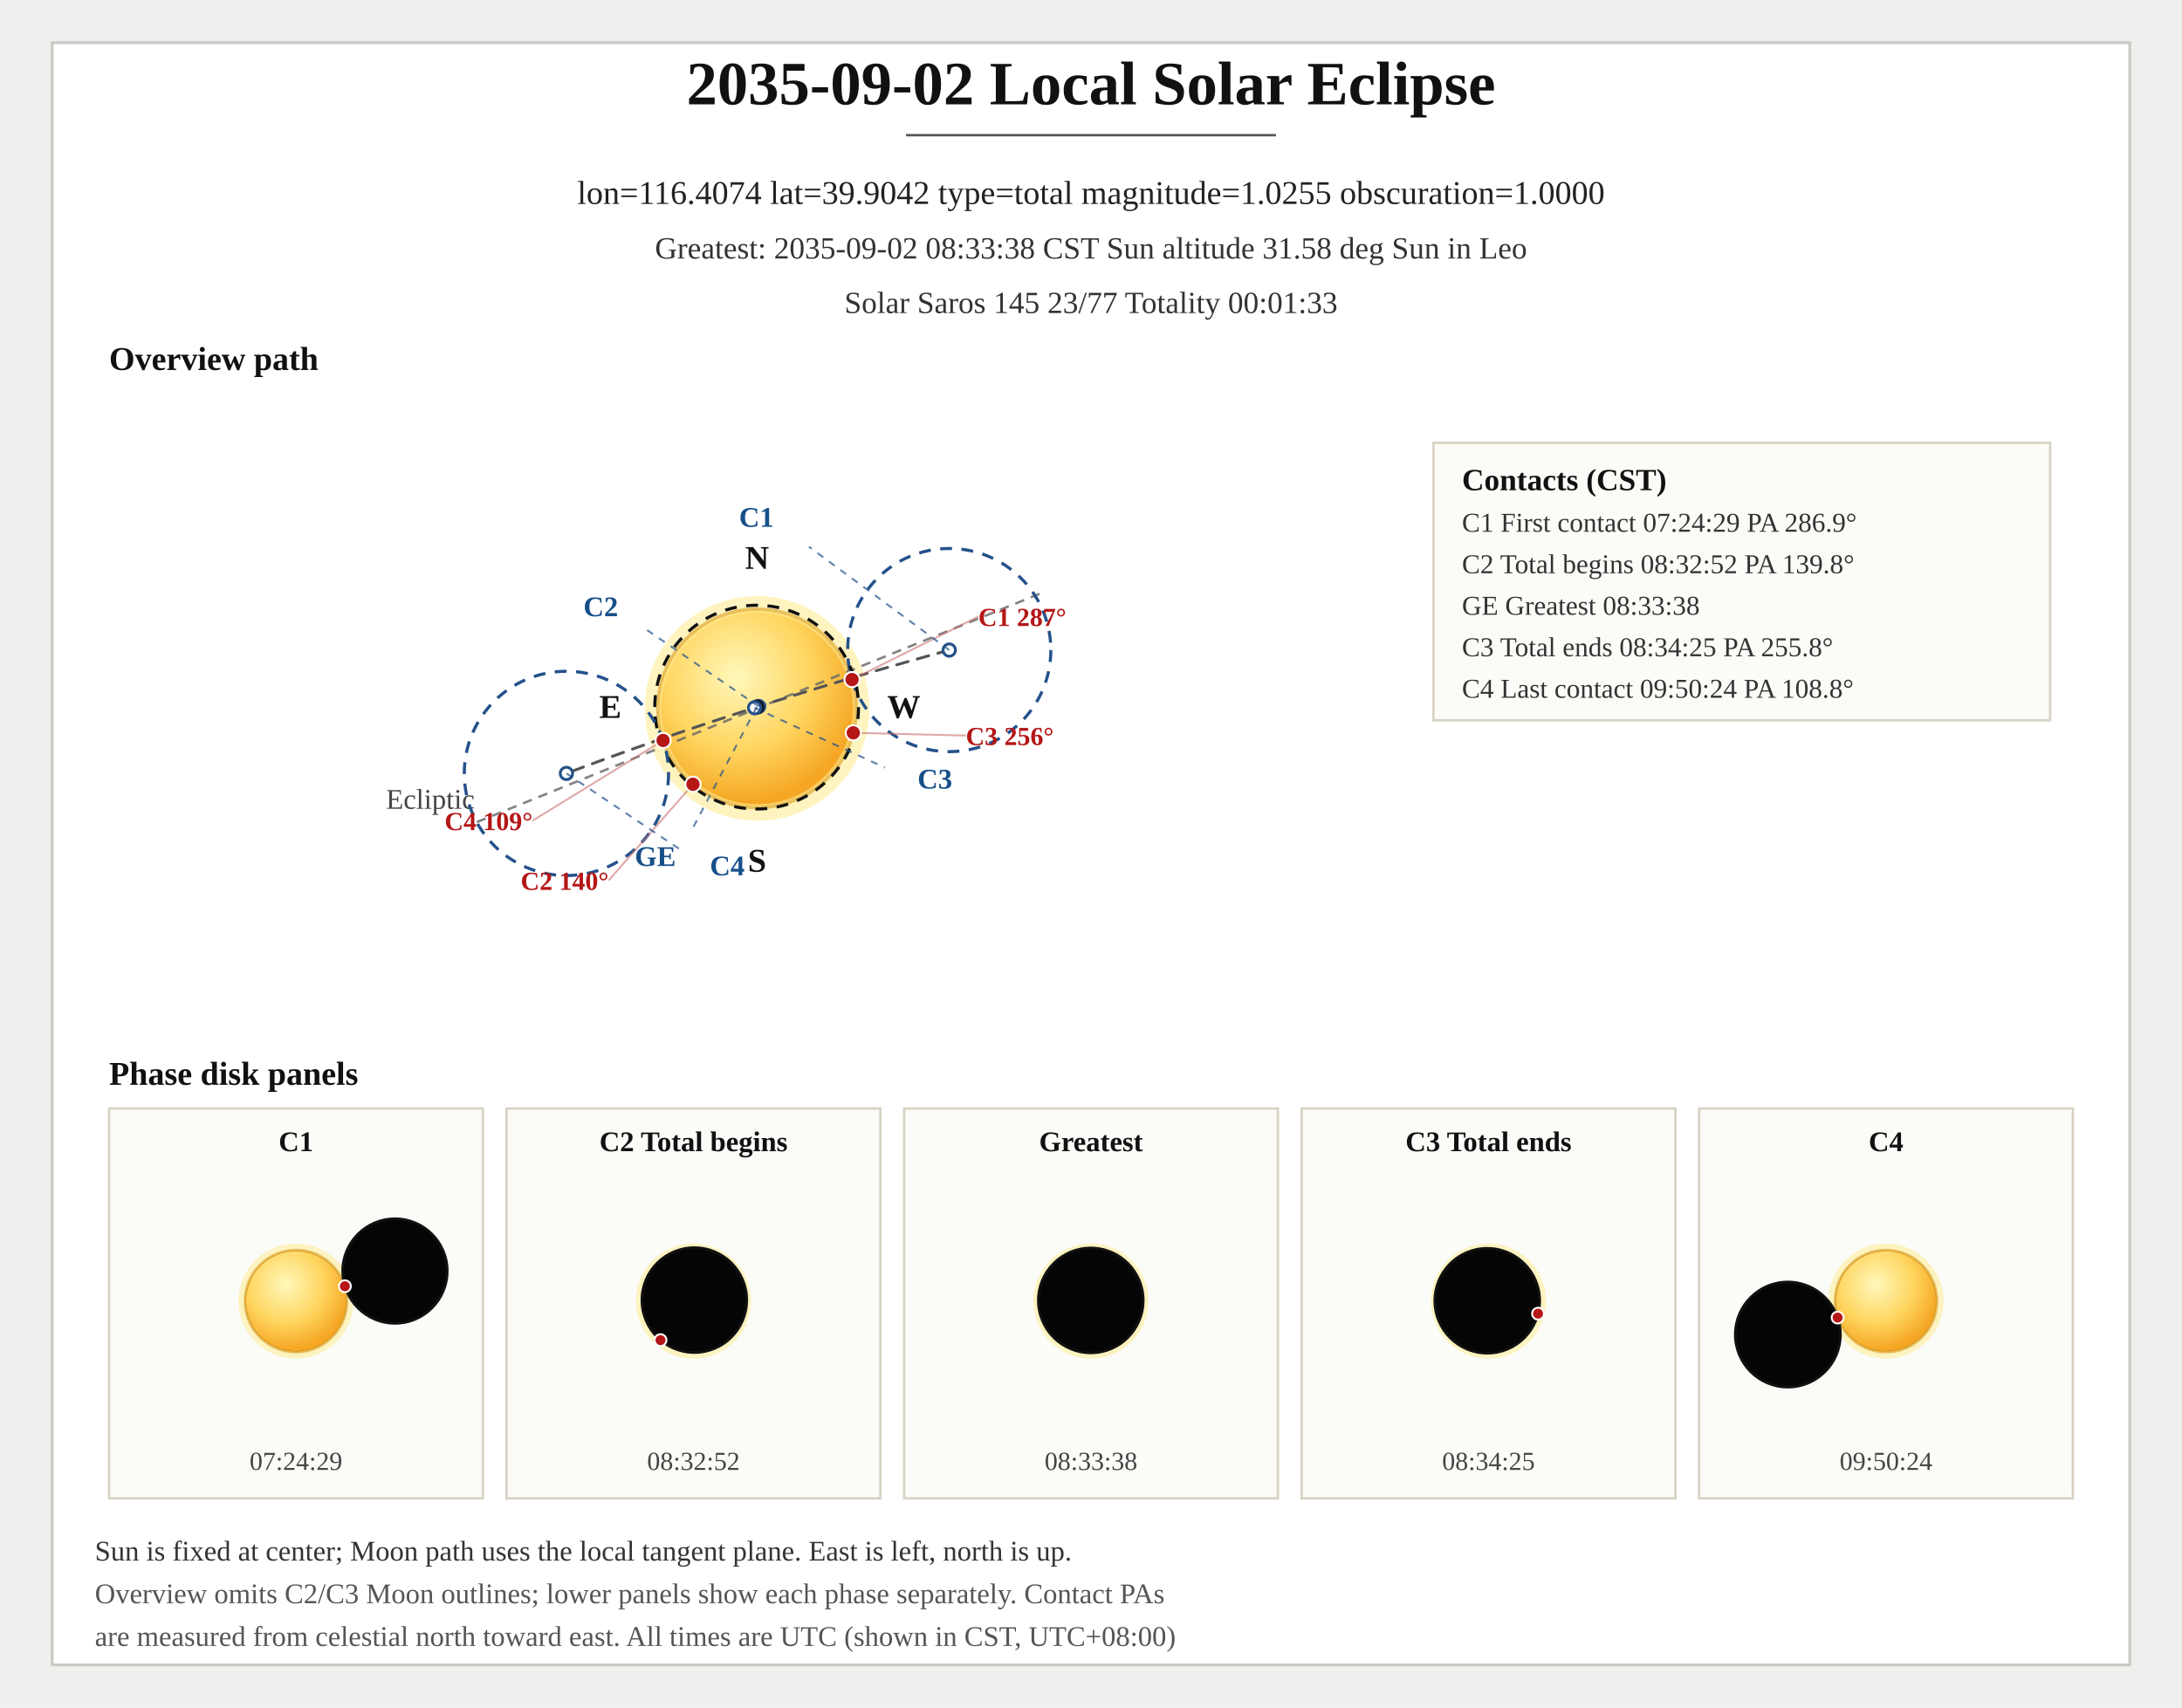
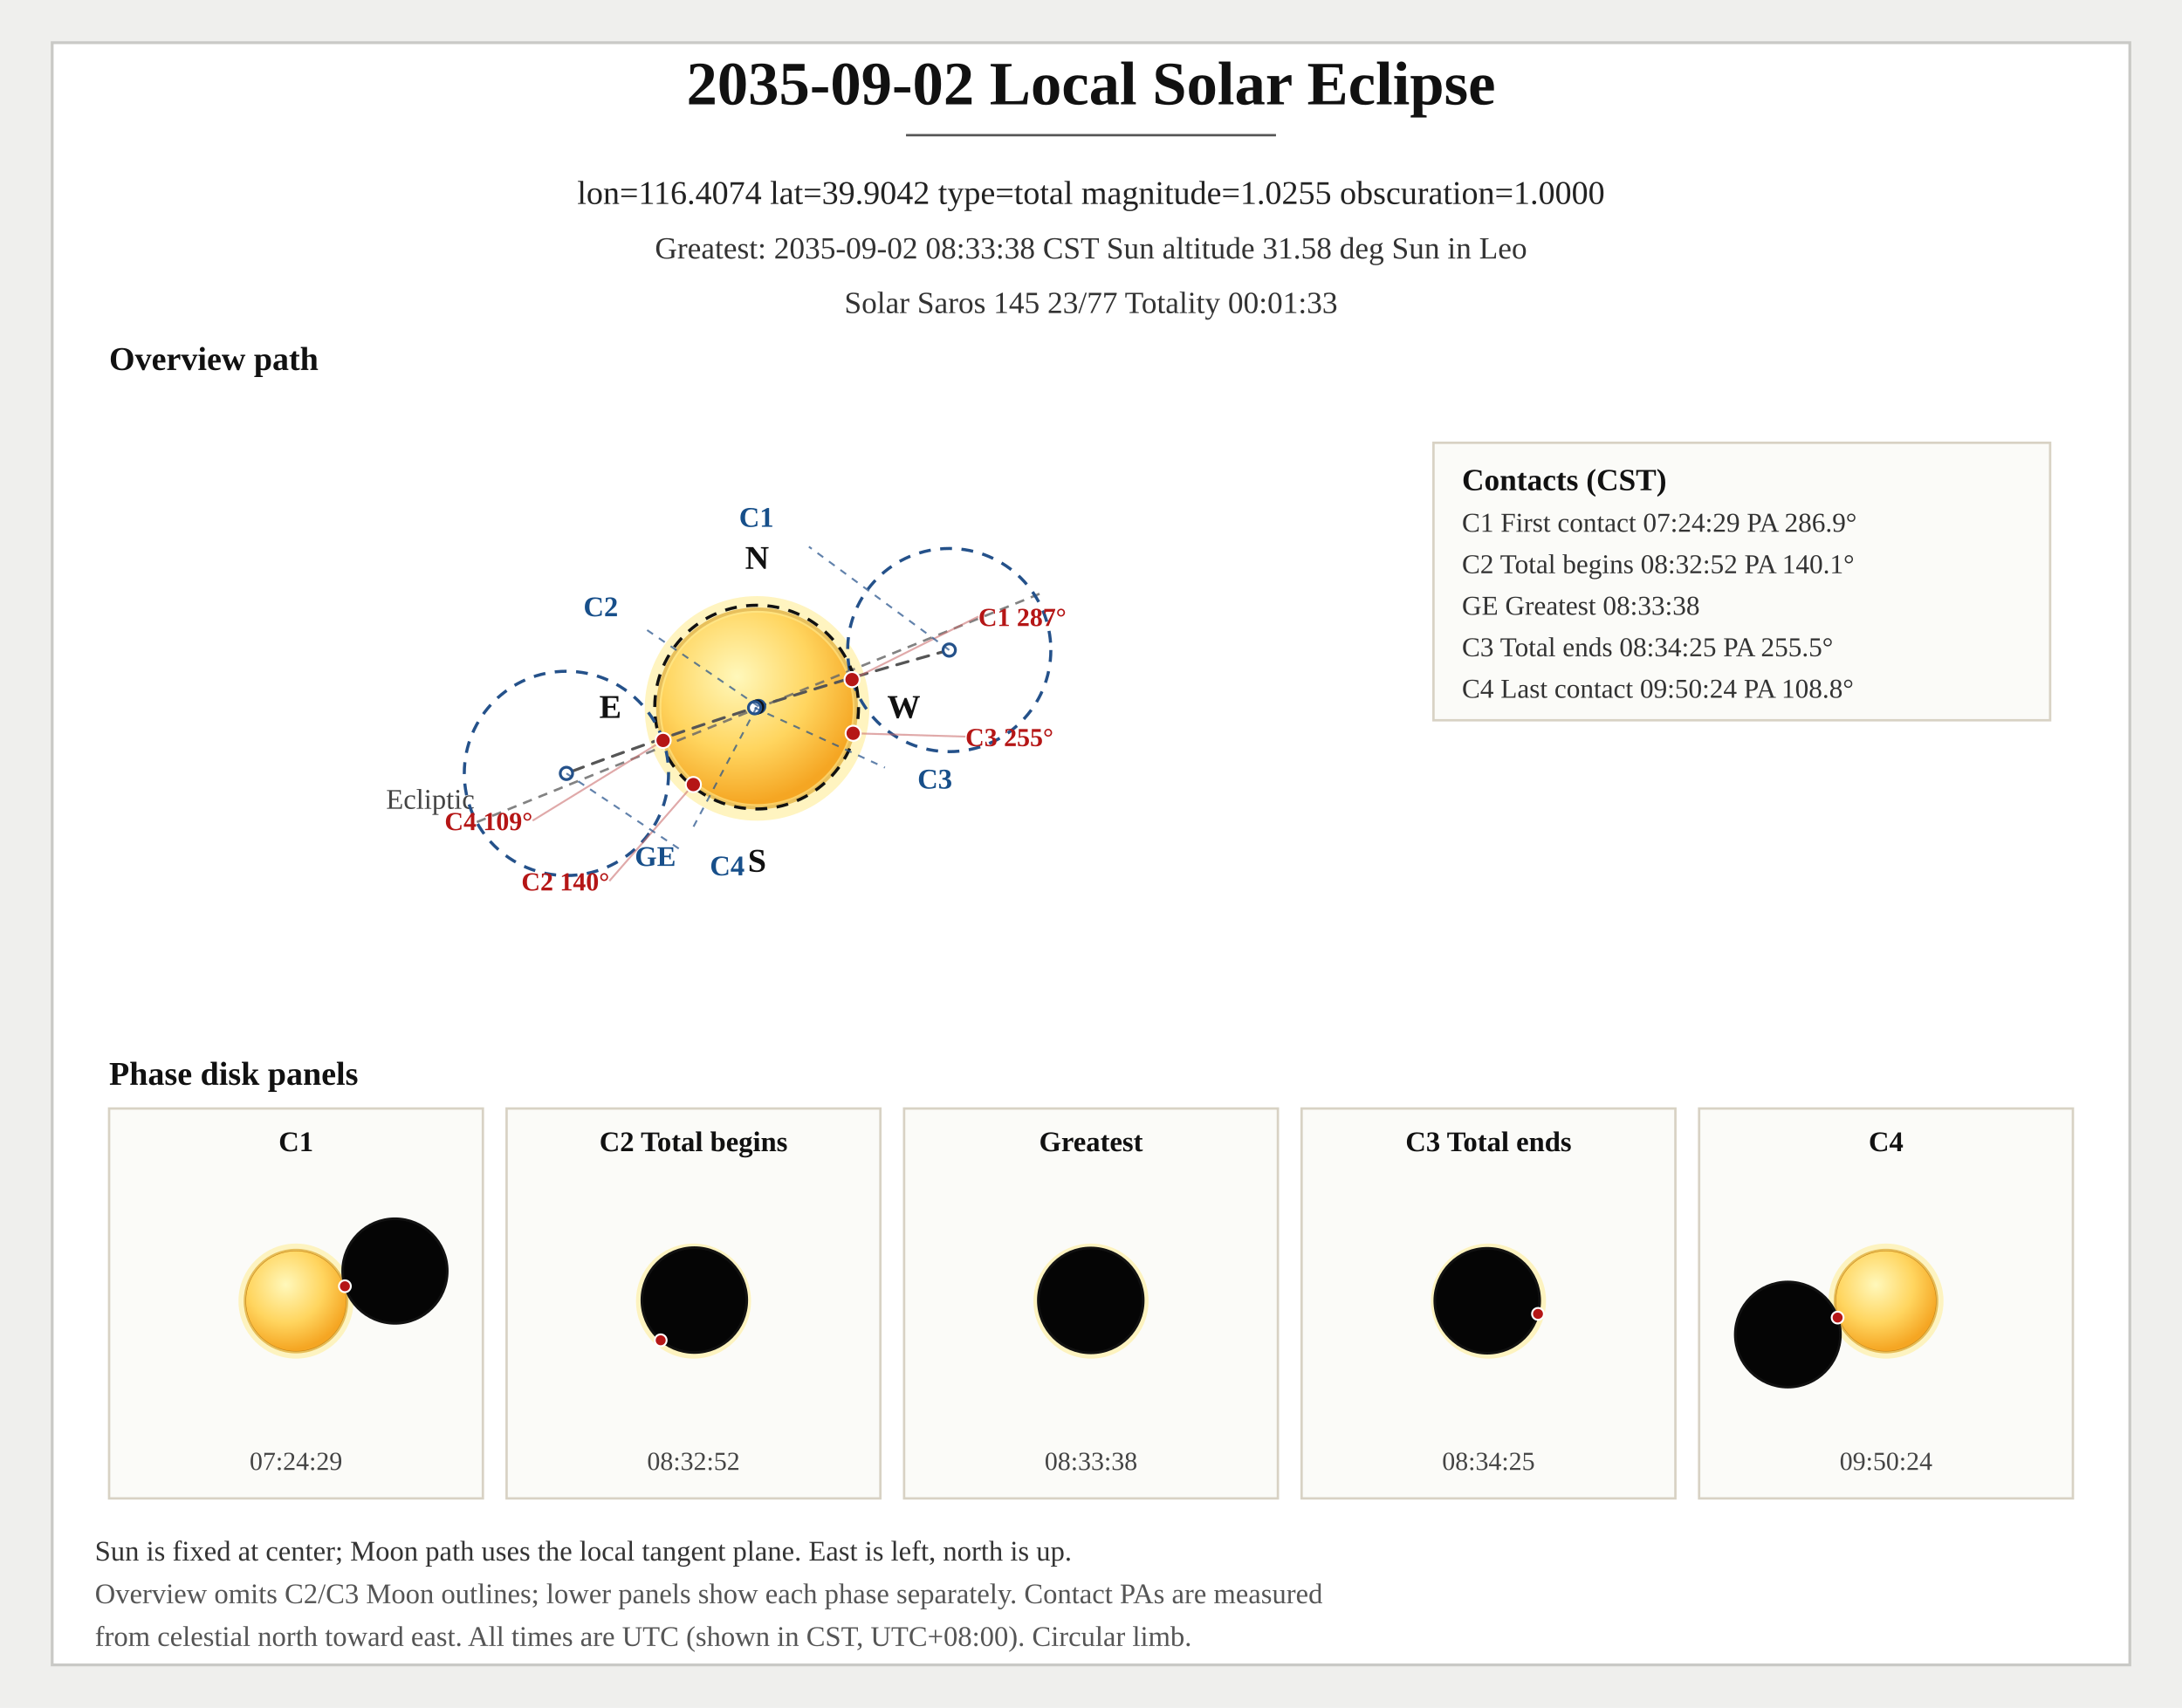
<svg xmlns="http://www.w3.org/2000/svg" width="920" height="720" viewBox="0 0 920 720">
  <defs>
    <radialGradient id="se-sun" cx="40%" cy="34%" r="64%">
      <stop offset="0%" stop-color="#fff8bb" />
      <stop offset="58%" stop-color="#ffd55f" />
      <stop offset="100%" stop-color="#f5a623" />
    </radialGradient>
  </defs>
  <rect width="100%" height="100%" fill="#efefed" />
  <rect x="22" y="18" width="876.000" height="684.000" fill="#ffffff" stroke="#c9c9c6" stroke-width="1.2" />
  <text x="460.000" y="44" fill="#111111" font-family="Georgia, 'Times New Roman', serif" font-size="26" font-weight="700" text-anchor="middle">2035-09-02 Local Solar Eclipse</text>
  <line x1="382.000" y1="57" x2="538.000" y2="57" stroke="#555" stroke-width="1" />
  <text x="460.000" y="86.000" fill="#222" font-family="Georgia, 'Times New Roman', serif" font-size="14" text-anchor="middle">lon=116.4074 lat=39.9042 type=total magnitude=1.0255 obscuration=1.0000</text>
  <text x="460.000" y="109.000" fill="#333" font-family="Georgia, 'Times New Roman', serif" font-size="13" text-anchor="middle">Greatest: 2035-09-02 08:33:38 CST  Sun altitude 31.58 deg  Sun in Leo</text>
  <text x="460.000" y="132.000" fill="#333" font-family="Georgia, 'Times New Roman', serif" font-size="13" text-anchor="middle">Solar Saros 145  23/77   Totality 00:01:33</text>
  <text x="46.000" y="156.000" fill="#111" font-family="Georgia, 'Times New Roman', serif" font-size="14" font-weight="700">Overview path</text>
  <circle cx="319.200" cy="298.700" r="41.855" fill="url(#se-sun)" stroke="#c78211" stroke-width="1.4" />
  <circle cx="319.200" cy="298.700" r="43.855" fill="none" stroke="#ffec92" stroke-opacity="0.58" stroke-width="7" />
  <text x="319.200" y="239.845" fill="#111" font-family="Georgia, 'Times New Roman', serif" font-size="14" font-weight="700" text-anchor="middle">N</text>
  <text x="257.345" y="302.700" fill="#111" font-family="Georgia, 'Times New Roman', serif" font-size="14" font-weight="700" text-anchor="middle">E</text>
  <text x="381.055" y="302.700" fill="#111" font-family="Georgia, 'Times New Roman', serif" font-size="14" font-weight="700" text-anchor="middle">W</text>
  <text x="319.200" y="367.555" fill="#111" font-family="Georgia, 'Times New Roman', serif" font-size="14" font-weight="700" text-anchor="middle">S</text>
  <line class="ecliptic-line" x1="438.295" y1="250.381" x2="200.105" y2="347.019" stroke="#666" stroke-width="1" stroke-dasharray="4 3" opacity="0.82" />
  <text x="200.105" y="341.019" fill="#444" font-family="Georgia, 'Times New Roman', serif" font-size="12" text-anchor="end">Ecliptic</text>
-   <path d="M 400.237 274.102 L 394.045 275.815 L 387.906 277.531 L 381.817 279.250 L 375.779 280.974 L 369.791 282.702 L 363.853 284.434 L 357.965 286.170 L 352.126 287.911 L 346.335 289.657 L 340.591 291.408 L 334.896 293.163 L 329.247 294.924 L 323.644 296.690 L 319.888 297.885 L 319.028 298.161 L 318.164 298.437 L 318.087 298.462 L 312.575 300.239 L 307.108 302.022 L 301.684 303.810 L 296.303 305.605 L 290.964 307.405 L 285.667 309.212 L 280.410 311.024 L 275.194 312.844 L 270.016 314.669 L 264.878 316.502 L 259.776 318.340 L 254.712 320.186 L 249.683 322.039 L 244.689 323.898 L 239.729 325.764 L 238.825 326.107" fill="none" stroke="#555555" stroke-width="1.2" stroke-dasharray="5 4" stroke-linecap="round" stroke-linejoin="round" />
-   <circle class="event-moon" data-label="C1" cx="400.237" cy="274.102" r="42.830" fill="none" stroke="#24518a" stroke-width="1.3" stroke-dasharray="5 4" />
-   <circle class="event-center" data-label="C1" cx="400.237" cy="274.102" r="2.6" fill="#ffffff" stroke="#24518a" stroke-width="1.2" />
-   <circle class="event-center" data-label="C2" cx="319.888" cy="297.885" r="2.6" fill="#ffffff" stroke="#24518a" stroke-width="1.2" />
-   <circle class="event-moon" data-label="Greatest" cx="319.028" cy="298.161" r="42.955" fill="none" stroke="#111111" stroke-width="1.3" stroke-dasharray="5 4" />
-   <circle class="event-center" data-label="Greatest" cx="319.028" cy="298.161" r="2.6" fill="#ffffff" stroke="#111111" stroke-width="1.2" />
-   <circle class="event-center" data-label="C3" cx="318.164" cy="298.437" r="2.6" fill="#ffffff" stroke="#24518a" stroke-width="1.2" />
-   <circle class="event-moon" data-label="C4" cx="238.825" cy="326.107" r="43.062" fill="none" stroke="#24518a" stroke-width="1.3" stroke-dasharray="5 4" />
-   <circle class="event-center" data-label="C4" cx="238.825" cy="326.107" r="2.6" fill="#ffffff" stroke="#24518a" stroke-width="1.2" />
-   <line class="contact-leader" x1="359.251" y1="286.543" x2="412.494" y2="259.957" stroke="#c96b6b" stroke-width="0.8" opacity="0.58" />
-   <circle class="contact-point" cx="359.251" cy="286.543" r="3.2" fill="#b51616" stroke="#ffffff" stroke-width="0.8" />
-   <text x="412.494" y="263.957" fill="#b51616" font-family="Georgia, 'Times New Roman', serif" font-size="11" font-weight="700" text-anchor="start">C1 287°</text>
-   <line class="contact-leader" x1="292.188" y1="330.672" x2="256.627" y2="371.209" stroke="#c96b6b" stroke-width="0.8" opacity="0.58" />
-   <circle class="contact-point" cx="292.188" cy="330.672" r="3.2" fill="#b51616" stroke="#ffffff" stroke-width="0.8" />
-   <text x="256.627" y="375.209" fill="#b51616" font-family="Georgia, 'Times New Roman', serif" font-size="11" font-weight="700" text-anchor="end">C2 140°</text>
-   <line class="contact-leader" x1="359.770" y1="308.991" x2="407.223" y2="310.146" stroke="#c96b6b" stroke-width="0.8" opacity="0.58" />
-   <circle class="contact-point" cx="359.770" cy="308.991" r="3.2" fill="#b51616" stroke="#ffffff" stroke-width="0.8" />
-   <text x="407.223" y="314.146" fill="#b51616" font-family="Georgia, 'Times New Roman', serif" font-size="11" font-weight="700" text-anchor="start">C3 256°</text>
-   <line class="contact-leader" x1="279.585" y1="312.208" x2="224.558" y2="346.027" stroke="#c96b6b" stroke-width="0.8" opacity="0.58" />
-   <circle class="contact-point" cx="279.585" cy="312.208" r="3.2" fill="#b51616" stroke="#ffffff" stroke-width="0.8" />
-   <text x="224.558" y="350.027" fill="#b51616" font-family="Georgia, 'Times New Roman', serif" font-size="11" font-weight="700" text-anchor="end">C4 109°</text>
-   <line class="event-leader" x1="400.237" y1="274.102" x2="341.061" y2="230.521" stroke="#24518a" stroke-width="0.8" stroke-dasharray="3 3" opacity="0.72" />
-   <text x="326.267" y="222.125" fill="#174f8a" font-family="Georgia, 'Times New Roman', serif" font-size="12" font-weight="700" text-anchor="end">C1</text>
-   <line class="event-leader" x1="319.888" y1="297.885" x2="272.500" y2="265.442" stroke="#24518a" stroke-width="0.8" stroke-dasharray="3 3" opacity="0.72" />
-   <text x="260.652" y="259.831" fill="#174f8a" font-family="Georgia, 'Times New Roman', serif" font-size="12" font-weight="700" text-anchor="end">C2</text>
-   <line class="event-leader" x1="319.028" y1="298.161" x2="291.795" y2="349.725" stroke="#24518a" stroke-width="0.8" stroke-dasharray="3 3" opacity="0.72" />
-   <text x="284.986" y="365.116" fill="#174f8a" font-family="Georgia, 'Times New Roman', serif" font-size="12" font-weight="700" text-anchor="end">GE</text>
-   <line class="event-leader" x1="318.164" y1="298.437" x2="373.104" y2="323.671" stroke="#24518a" stroke-width="0.8" stroke-dasharray="3 3" opacity="0.72" />
-   <text x="386.839" y="332.479" fill="#174f8a" font-family="Georgia, 'Times New Roman', serif" font-size="12" font-weight="700" text-anchor="start">C3</text>
-   <line class="event-leader" x1="238.825" y1="326.107" x2="287.208" y2="358.487" stroke="#24518a" stroke-width="0.8" stroke-dasharray="3 3" opacity="0.72" />
-   <text x="299.303" y="369.082" fill="#174f8a" font-family="Georgia, 'Times New Roman', serif" font-size="12" font-weight="700" text-anchor="start">C4</text>
+   <path d="M 400.235 274.098 L 394.044 275.811 L 387.904 277.527 L 381.816 279.246 L 375.778 280.970 L 369.790 282.698 L 363.852 284.430 L 357.964 286.166 L 352.124 287.907 L 346.333 289.653 L 340.590 291.404 L 334.895 293.159 L 329.246 294.920 L 323.643 296.686 L 319.884 297.882 L 319.026 298.157 L 318.165 298.432 L 318.086 298.458 L 312.574 300.235 L 307.107 302.017 L 301.683 303.806 L 296.302 305.600 L 290.963 307.401 L 285.666 309.207 L 280.409 311.020 L 275.193 312.839 L 270.015 314.665 L 264.877 316.497 L 259.775 318.336 L 254.711 320.182 L 249.682 322.034 L 244.688 323.894 L 239.729 325.760 L 238.824 326.103" fill="none" stroke="#555555" stroke-width="1.2" stroke-dasharray="5 4" stroke-linecap="round" stroke-linejoin="round" />
+   <circle class="event-moon" data-label="C1" cx="400.235" cy="274.098" r="42.830" fill="none" stroke="#24518a" stroke-width="1.3" stroke-dasharray="5 4" />
+   <circle class="event-center" data-label="C1" cx="400.235" cy="274.098" r="2.6" fill="#ffffff" stroke="#24518a" stroke-width="1.2" />
+   <circle class="event-center" data-label="C2" cx="319.884" cy="297.882" r="2.6" fill="#ffffff" stroke="#24518a" stroke-width="1.2" />
+   <circle class="event-moon" data-label="Greatest" cx="319.026" cy="298.157" r="42.955" fill="none" stroke="#111111" stroke-width="1.3" stroke-dasharray="5 4" />
+   <circle class="event-center" data-label="Greatest" cx="319.026" cy="298.157" r="2.6" fill="#ffffff" stroke="#111111" stroke-width="1.2" />
+   <circle class="event-center" data-label="C3" cx="318.165" cy="298.432" r="2.6" fill="#ffffff" stroke="#24518a" stroke-width="1.2" />
+   <circle class="event-moon" data-label="C4" cx="238.824" cy="326.103" r="43.062" fill="none" stroke="#24518a" stroke-width="1.3" stroke-dasharray="5 4" />
+   <circle class="event-center" data-label="C4" cx="238.824" cy="326.103" r="2.6" fill="#ffffff" stroke="#24518a" stroke-width="1.2" />
+   <line class="contact-leader" x1="359.250" y1="286.541" x2="412.493" y2="259.953" stroke="#c96b6b" stroke-width="0.8" opacity="0.58" />
+   <circle class="contact-point" cx="359.250" cy="286.541" r="3.2" fill="#b51616" stroke="#ffffff" stroke-width="0.8" />
+   <text x="412.493" y="263.953" fill="#b51616" font-family="Georgia, 'Times New Roman', serif" font-size="11" font-weight="700" text-anchor="start">C1 287°</text>
+   <line class="contact-leader" x1="292.341" y1="330.800" x2="256.937" y2="371.464" stroke="#c96b6b" stroke-width="0.8" opacity="0.58" />
+   <circle class="contact-point" cx="292.341" cy="330.800" r="3.2" fill="#b51616" stroke="#ffffff" stroke-width="0.8" />
+   <text x="256.937" y="375.464" fill="#b51616" font-family="Georgia, 'Times New Roman', serif" font-size="11" font-weight="700" text-anchor="end">C2 140°</text>
+   <line class="contact-leader" x1="359.720" y1="309.185" x2="407.057" y2="310.593" stroke="#c96b6b" stroke-width="0.8" opacity="0.58" />
+   <circle class="contact-point" cx="359.720" cy="309.185" r="3.2" fill="#b51616" stroke="#ffffff" stroke-width="0.8" />
+   <text x="407.057" y="314.593" fill="#b51616" font-family="Georgia, 'Times New Roman', serif" font-size="11" font-weight="700" text-anchor="start">C3 255°</text>
+   <line class="contact-leader" x1="279.584" y1="312.206" x2="224.557" y2="346.023" stroke="#c96b6b" stroke-width="0.8" opacity="0.58" />
+   <circle class="contact-point" cx="279.584" cy="312.206" r="3.2" fill="#b51616" stroke="#ffffff" stroke-width="0.8" />
+   <text x="224.557" y="350.023" fill="#b51616" font-family="Georgia, 'Times New Roman', serif" font-size="11" font-weight="700" text-anchor="end">C4 109°</text>
+   <line class="event-leader" x1="400.235" y1="274.098" x2="341.060" y2="230.517" stroke="#24518a" stroke-width="0.8" stroke-dasharray="3 3" opacity="0.72" />
+   <text x="326.266" y="222.121" fill="#174f8a" font-family="Georgia, 'Times New Roman', serif" font-size="12" font-weight="700" text-anchor="end">C1</text>
+   <line class="event-leader" x1="319.884" y1="297.882" x2="272.496" y2="265.439" stroke="#24518a" stroke-width="0.8" stroke-dasharray="3 3" opacity="0.72" />
+   <text x="260.649" y="259.828" fill="#174f8a" font-family="Georgia, 'Times New Roman', serif" font-size="12" font-weight="700" text-anchor="end">C2</text>
+   <line class="event-leader" x1="319.026" y1="298.157" x2="291.793" y2="349.721" stroke="#24518a" stroke-width="0.8" stroke-dasharray="3 3" opacity="0.72" />
+   <text x="284.985" y="365.112" fill="#174f8a" font-family="Georgia, 'Times New Roman', serif" font-size="12" font-weight="700" text-anchor="end">GE</text>
+   <line class="event-leader" x1="318.165" y1="298.432" x2="373.105" y2="323.666" stroke="#24518a" stroke-width="0.8" stroke-dasharray="3 3" opacity="0.72" />
+   <text x="386.840" y="332.474" fill="#174f8a" font-family="Georgia, 'Times New Roman', serif" font-size="12" font-weight="700" text-anchor="start">C3</text>
+   <line class="event-leader" x1="238.824" y1="326.103" x2="287.206" y2="358.483" stroke="#24518a" stroke-width="0.8" stroke-dasharray="3 3" opacity="0.72" />
+   <text x="299.302" y="369.078" fill="#174f8a" font-family="Georgia, 'Times New Roman', serif" font-size="12" font-weight="700" text-anchor="start">C4</text>
  <text x="46.000" y="457.400" fill="#111" font-family="Georgia, 'Times New Roman', serif" font-size="14" font-weight="700">Phase disk panels</text>
  <rect x="46.000" y="467.400" width="157.600" height="164.400" fill="#fbfbf8" stroke="#d8d2c4" stroke-width="1" />
  <text x="124.800" y="485.400" fill="#111" font-family="Georgia, 'Times New Roman', serif" font-size="12" font-weight="700" text-anchor="middle">C1</text>
-   <circle cx="124.800" cy="548.600" r="21.552" fill="url(#se-sun)" stroke="#c78211" stroke-width="1" />
-   <circle cx="124.800" cy="548.600" r="22.752" fill="none" stroke="#ffec92" stroke-opacity="0.55" stroke-width="3" />
-   <circle class="stage-moon" cx="166.528" cy="535.934" r="22.055" fill="#050505" stroke="#111111" stroke-width="1.1" />
-   <circle class="stage-contact-point" cx="145.423" cy="542.340" r="2.5" fill="#b51616" stroke="#ffffff" stroke-width="0.8" />
+   <circle cx="124.800" cy="548.600" r="21.553" fill="url(#se-sun)" stroke="#c78211" stroke-width="1" />
+   <circle cx="124.800" cy="548.600" r="22.753" fill="none" stroke="#ffec92" stroke-opacity="0.55" stroke-width="3" />
+   <circle class="stage-moon" cx="166.528" cy="535.932" r="22.055" fill="#050505" stroke="#111111" stroke-width="1.1" />
+   <circle class="stage-contact-point" cx="145.423" cy="542.339" r="2.5" fill="#b51616" stroke="#ffffff" stroke-width="0.8" />
  <text x="124.800" y="619.800" fill="#444" font-family="Georgia, 'Times New Roman', serif" font-size="11" text-anchor="middle">07:24:29</text>
  <rect x="213.600" y="467.400" width="157.600" height="164.400" fill="#fbfbf8" stroke="#d8d2c4" stroke-width="1" />
  <text x="292.400" y="485.400" fill="#111" font-family="Georgia, 'Times New Roman', serif" font-size="12" font-weight="700" text-anchor="middle">C2 Total begins</text>
-   <circle cx="292.400" cy="548.600" r="21.552" fill="url(#se-sun)" stroke="#c78211" stroke-width="1" />
-   <circle cx="292.400" cy="548.600" r="22.752" fill="none" stroke="#ffec92" stroke-opacity="0.55" stroke-width="3" />
-   <circle class="stage-moon" cx="292.754" cy="548.181" r="22.118" fill="#050505" stroke="#111111" stroke-width="1.1" />
-   <circle class="stage-contact-point" cx="278.491" cy="565.063" r="2.5" fill="#b51616" stroke="#ffffff" stroke-width="0.8" />
+   <circle cx="292.400" cy="548.600" r="21.553" fill="url(#se-sun)" stroke="#c78211" stroke-width="1" />
+   <circle cx="292.400" cy="548.600" r="22.753" fill="none" stroke="#ffec92" stroke-opacity="0.55" stroke-width="3" />
+   <circle class="stage-moon" cx="292.752" cy="548.179" r="22.118" fill="#050505" stroke="#111111" stroke-width="1.1" />
+   <circle class="stage-contact-point" cx="278.569" cy="565.129" r="2.5" fill="#b51616" stroke="#ffffff" stroke-width="0.8" />
  <text x="292.400" y="619.800" fill="#444" font-family="Georgia, 'Times New Roman', serif" font-size="11" text-anchor="middle">08:32:52</text>
  <rect x="381.200" y="467.400" width="157.600" height="164.400" fill="#fbfbf8" stroke="#d8d2c4" stroke-width="1" />
  <text x="460.000" y="485.400" fill="#111" font-family="Georgia, 'Times New Roman', serif" font-size="12" font-weight="700" text-anchor="middle">Greatest</text>
-   <circle cx="460.000" cy="548.600" r="21.552" fill="url(#se-sun)" stroke="#c78211" stroke-width="1" />
-   <circle cx="460.000" cy="548.600" r="22.752" fill="none" stroke="#ffec92" stroke-opacity="0.55" stroke-width="3" />
-   <circle class="stage-moon" cx="459.911" cy="548.322" r="22.119" fill="#050505" stroke="#111111" stroke-width="1.1" />
+   <circle cx="460.000" cy="548.600" r="21.553" fill="url(#se-sun)" stroke="#c78211" stroke-width="1" />
+   <circle cx="460.000" cy="548.600" r="22.753" fill="none" stroke="#ffec92" stroke-opacity="0.55" stroke-width="3" />
+   <circle class="stage-moon" cx="459.910" cy="548.320" r="22.119" fill="#050505" stroke="#111111" stroke-width="1.1" />
  <text x="460.000" y="619.800" fill="#444" font-family="Georgia, 'Times New Roman', serif" font-size="11" text-anchor="middle">08:33:38</text>
  <rect x="548.800" y="467.400" width="157.600" height="164.400" fill="#fbfbf8" stroke="#d8d2c4" stroke-width="1" />
  <text x="627.600" y="485.400" fill="#111" font-family="Georgia, 'Times New Roman', serif" font-size="12" font-weight="700" text-anchor="middle">C3 Total ends</text>
-   <circle cx="627.600" cy="548.600" r="21.552" fill="url(#se-sun)" stroke="#c78211" stroke-width="1" />
-   <circle cx="627.600" cy="548.600" r="22.752" fill="none" stroke="#ffec92" stroke-opacity="0.55" stroke-width="3" />
-   <circle class="stage-moon" cx="627.067" cy="548.465" r="22.119" fill="#050505" stroke="#111111" stroke-width="1.1" />
-   <circle class="stage-contact-point" cx="648.491" cy="553.899" r="2.5" fill="#b51616" stroke="#ffffff" stroke-width="0.8" />
+   <circle cx="627.600" cy="548.600" r="21.553" fill="url(#se-sun)" stroke="#c78211" stroke-width="1" />
+   <circle cx="627.600" cy="548.600" r="22.753" fill="none" stroke="#ffec92" stroke-opacity="0.55" stroke-width="3" />
+   <circle class="stage-moon" cx="627.067" cy="548.462" r="22.120" fill="#050505" stroke="#111111" stroke-width="1.1" />
+   <circle class="stage-contact-point" cx="648.465" cy="553.999" r="2.5" fill="#b51616" stroke="#ffffff" stroke-width="0.8" />
  <text x="627.600" y="619.800" fill="#444" font-family="Georgia, 'Times New Roman', serif" font-size="11" text-anchor="middle">08:34:25</text>
  <rect x="716.400" y="467.400" width="157.600" height="164.400" fill="#fbfbf8" stroke="#d8d2c4" stroke-width="1" />
  <text x="795.200" y="485.400" fill="#111" font-family="Georgia, 'Times New Roman', serif" font-size="12" font-weight="700" text-anchor="middle">C4</text>
-   <circle cx="795.200" cy="548.600" r="21.552" fill="url(#se-sun)" stroke="#c78211" stroke-width="1" />
-   <circle cx="795.200" cy="548.600" r="22.752" fill="none" stroke="#ffec92" stroke-opacity="0.55" stroke-width="3" />
-   <circle class="stage-moon" cx="753.813" cy="562.713" r="22.174" fill="#050505" stroke="#111111" stroke-width="1.1" />
-   <circle class="stage-contact-point" cx="774.801" cy="555.556" r="2.5" fill="#b51616" stroke="#ffffff" stroke-width="0.8" />
+   <circle cx="795.200" cy="548.600" r="21.553" fill="url(#se-sun)" stroke="#c78211" stroke-width="1" />
+   <circle cx="795.200" cy="548.600" r="22.753" fill="none" stroke="#ffec92" stroke-opacity="0.55" stroke-width="3" />
+   <circle class="stage-moon" cx="753.812" cy="562.710" r="22.174" fill="#050505" stroke="#111111" stroke-width="1.1" />
+   <circle class="stage-contact-point" cx="774.800" cy="555.555" r="2.5" fill="#b51616" stroke="#ffffff" stroke-width="0.8" />
  <text x="795.200" y="619.800" fill="#444" font-family="Georgia, 'Times New Roman', serif" font-size="11" text-anchor="middle">09:50:24</text>
  <text x="40.000" y="658.000" fill="#333" font-family="Georgia, 'Times New Roman', serif" font-size="12">Sun is fixed at center; Moon path uses the local tangent plane. East is left, north is up.</text>
-   <text x="40.000" y="676.000" fill="#555" font-family="Georgia, 'Times New Roman', serif" font-size="12">Overview omits C2/C3 Moon outlines; lower panels show each phase separately. Contact PAs</text>
-   <text x="40.000" y="694.000" fill="#555" font-family="Georgia, 'Times New Roman', serif" font-size="12">are measured from celestial north toward east. All times are UTC (shown in CST, UTC+08:00)</text>
+   <text x="40.000" y="676.000" fill="#555" font-family="Georgia, 'Times New Roman', serif" font-size="12">Overview omits C2/C3 Moon outlines; lower panels show each phase separately. Contact PAs are measured</text>
+   <text x="40.000" y="694.000" fill="#555" font-family="Georgia, 'Times New Roman', serif" font-size="12">from celestial north toward east. All times are UTC (shown in CST, UTC+08:00). Circular limb.</text>
  <rect x="604.400" y="186.700" width="260.000" height="117.000" fill="#fbfbf8" stroke="#d8d2c4" stroke-width="1" />
  <text x="616.400" y="206.700" fill="#111111" font-family="Georgia, 'Times New Roman', serif" font-size="13" font-weight="700">Contacts (CST)</text>
  <text x="616.400" y="224.200" fill="#333333" font-family="Georgia, 'Times New Roman', serif" font-size="11.5">C1 First contact  07:24:29  PA 286.9°</text>
-   <text x="616.400" y="241.700" fill="#333333" font-family="Georgia, 'Times New Roman', serif" font-size="11.5">C2 Total begins  08:32:52  PA 139.8°</text>
+   <text x="616.400" y="241.700" fill="#333333" font-family="Georgia, 'Times New Roman', serif" font-size="11.5">C2 Total begins  08:32:52  PA 140.1°</text>
  <text x="616.400" y="259.200" fill="#333333" font-family="Georgia, 'Times New Roman', serif" font-size="11.5">GE Greatest  08:33:38</text>
-   <text x="616.400" y="276.700" fill="#333333" font-family="Georgia, 'Times New Roman', serif" font-size="11.5">C3 Total ends  08:34:25  PA 255.8°</text>
+   <text x="616.400" y="276.700" fill="#333333" font-family="Georgia, 'Times New Roman', serif" font-size="11.5">C3 Total ends  08:34:25  PA 255.5°</text>
  <text x="616.400" y="294.200" fill="#333333" font-family="Georgia, 'Times New Roman', serif" font-size="11.5">C4 Last contact  09:50:24  PA 108.8°</text>
</svg>
